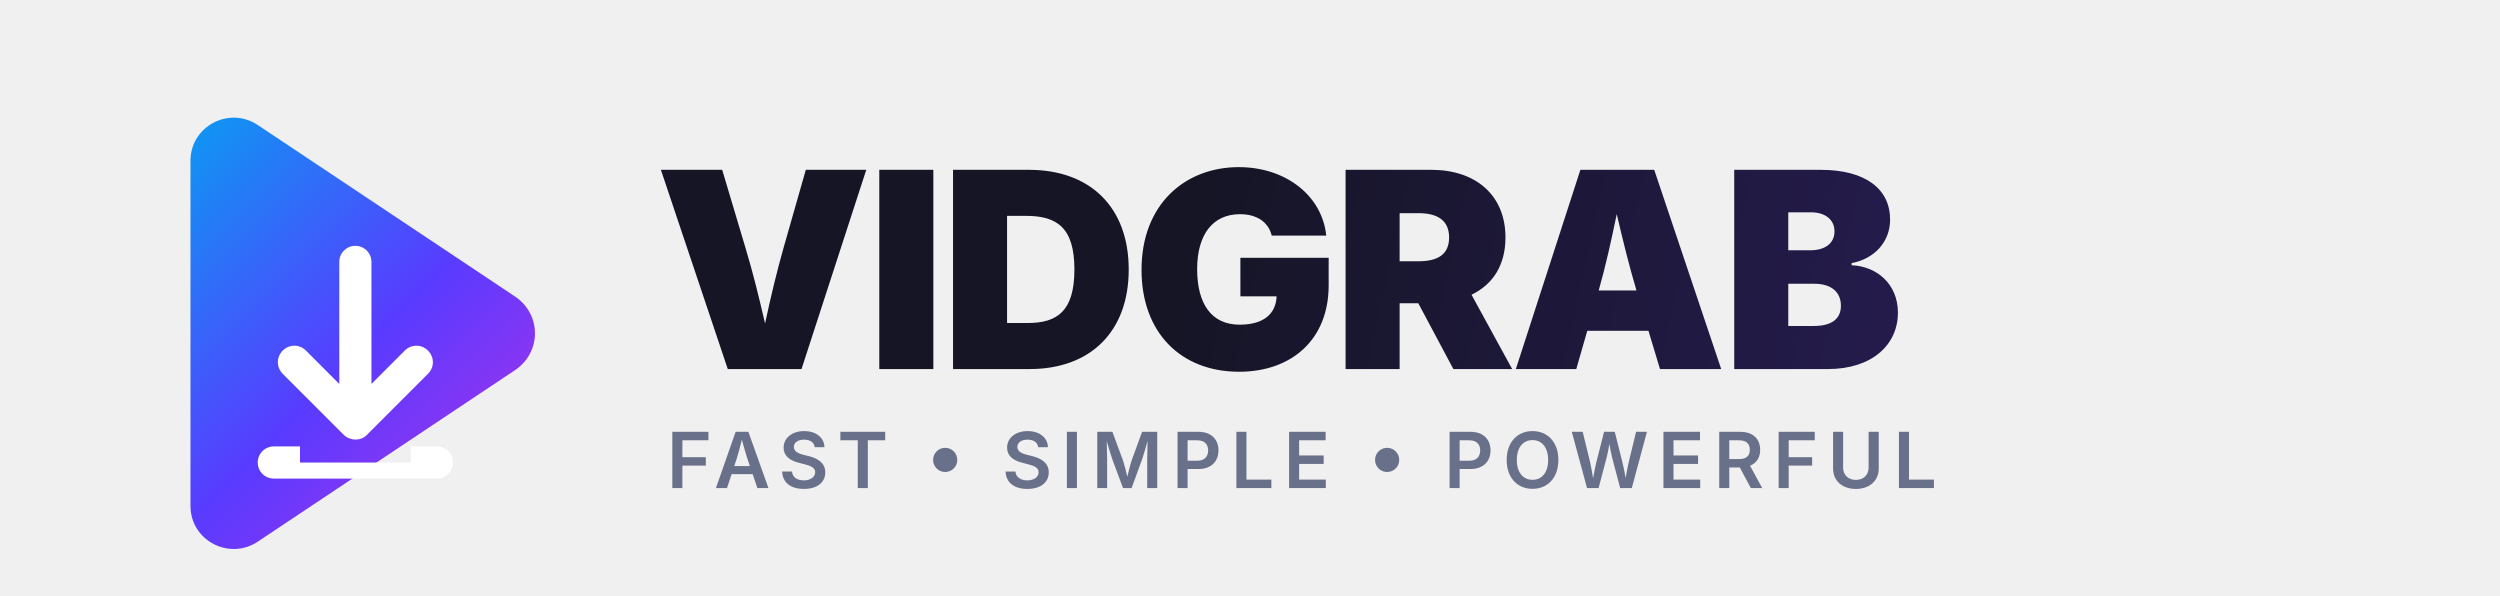
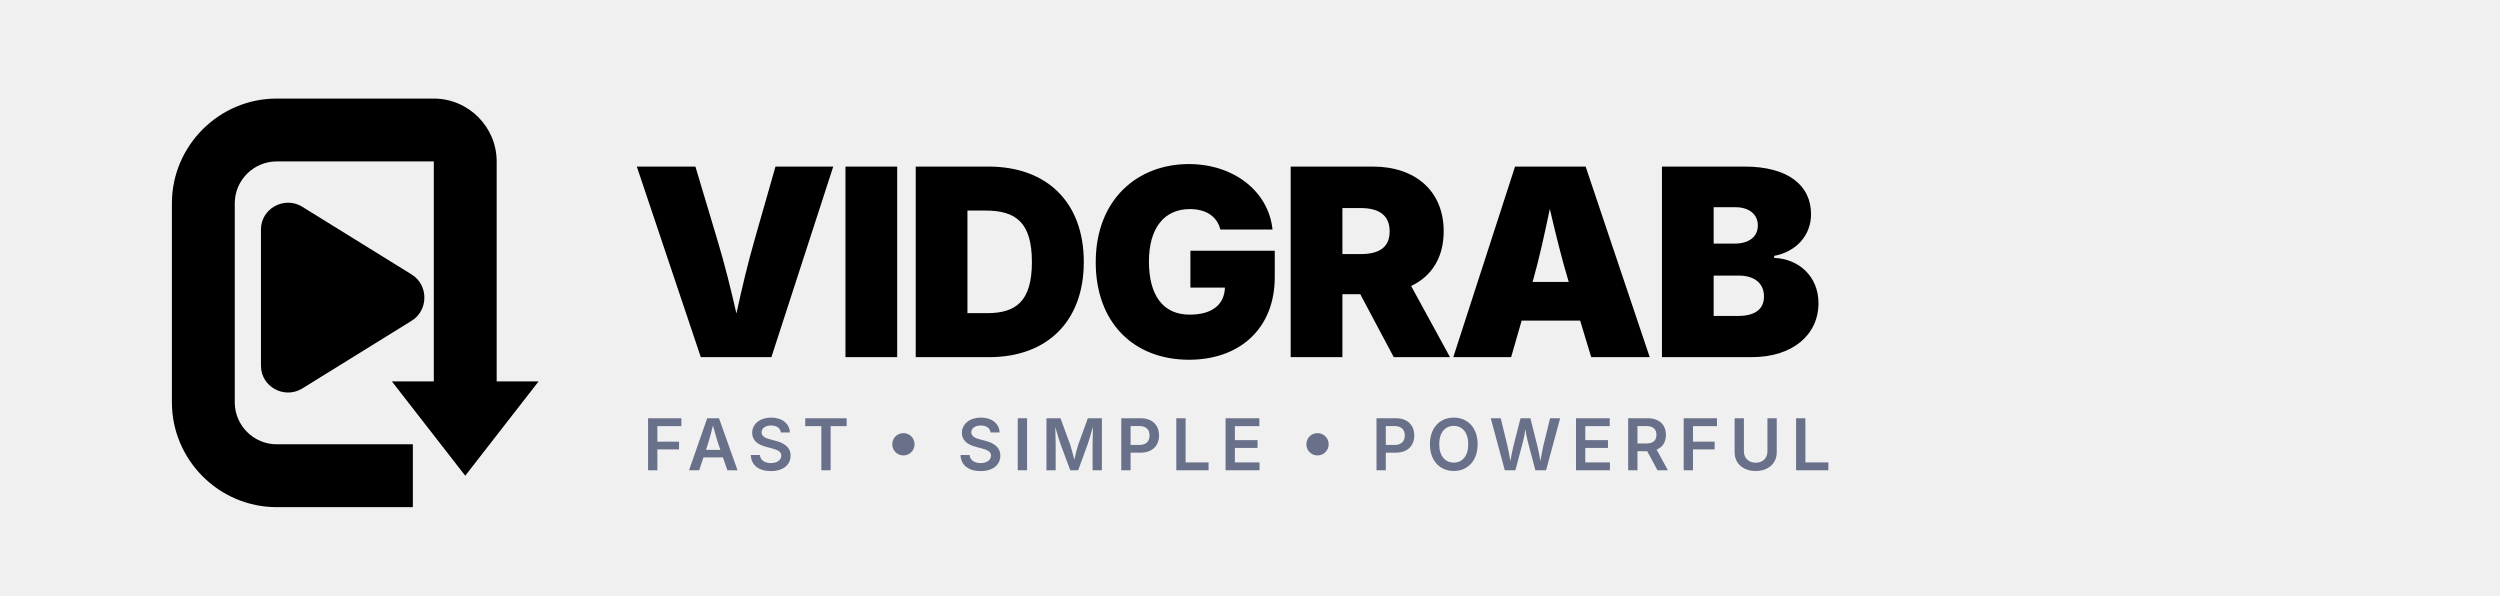
<svg xmlns="http://www.w3.org/2000/svg" viewBox="0 0 420 100" fill="none">
  <defs>
-     <linearGradient id="vg-logograd-light" x1="10" y1="10" x2="90" y2="90" gradientUnits="userSpaceOnUse">
-       <stop offset="0%" stop-color="#00A8F0" />
-       <stop offset="50%" stop-color="#593BFF" />
-       <stop offset="100%" stop-color="#D72BDF" />
+     <linearGradient id="vgs-grad-light" x1="10" y1="10" x2="90" y2="90" gradientUnits="userSpaceOnUse">
+       <stop offset="0%" stopColor="#00A8F0" />
+       <stop offset="50%" stopColor="#593BFF" />
+       <stop offset="100%" stopColor="#D72BDF" />
    </linearGradient>
-     <linearGradient id="vg-textgrad-light" x1="200" y1="30" x2="380" y2="70" gradientUnits="userSpaceOnUse">
-       <stop offset="0%" stop-color="#151525" />
-       <stop offset="65%" stop-color="#241B4B" />
-       <stop offset="100%" stop-color="#D72BDF" />
+     <linearGradient id="vgs-play-light" x1="35" y1="35" x2="65" y2="65" gradientUnits="userSpaceOnUse">
+       <stop offset="0%" stopColor="#00A8F0" />
+       <stop offset="50%" stopColor="#593BFF" />
+       <stop offset="100%" stopColor="#D72BDF" />
+     </linearGradient>
+     <linearGradient id="vg-textgrad-light" x1="110" y1="30" x2="360" y2="70" gradientUnits="userSpaceOnUse">
+       <stop offset="0%" stopColor="#151525" />
+       <stop offset="60%" stopColor="#251C4E" />
+       <stop offset="100%" stopColor="#D72BDF" />
    </linearGradient>
  </defs>
-   <g transform="translate(10, 10)">
-     <path d="M22 17C22 11.2 28.5 7.8 33.3 11L76.5 39.8C81 42.8 81 49.2 76.5 52.2L33.3 81C28.5 84.2 22 80.8 22 75V17Z" fill="url(#vg-logograd-light)" />
-     <path d="M47 34C47 32.5 48.2 31.3 49.7 31.3C51.2 31.3 52.4 32.5 52.4 34V54.5L58 48.9C59.1 47.8 60.8 47.8 61.9 48.9C63 50 63 51.7 61.9 52.8L51.6 63.1C50.6 64.1 48.9 64.1 47.8 63.1L37.5 52.8C36.4 51.7 36.4 50 37.5 48.9C38.6 47.8 40.3 47.8 41.4 48.9L47 54.5V34Z" fill="#FFFFFF" />
-     <path d="M36 65C34.5 65 33.3 66.2 33.3 67.7C33.3 69.2 34.5 70.4 36 70.4H63.4C64.9 70.4 66.1 69.2 66.1 67.7C66.1 66.2 64.9 65 63.4 65H59V67.7H40.4V65H36Z" fill="#FFFFFF" />
+   <g transform="translate(6, 6) scale(0.88)">
+     <path d="M26 32C26 21 35 12 46 12H76C82.6 12 88 17.4 88 24V66L96 66L82 84L68 66L76 66V24H46C41.6 24 38 27.6 38 32V70C38 74.4 41.6 78 46 78H72V90H46C35 90 26 81 26 70V32Z" fill="url(#vgs-grad-light)" />
+     <path d="M43 37C43 33 47.4 30.6 50.8 32.6L71.8 45.6C75 47.6 75 52.4 71.8 54.4L50.8 67.4C47.4 69.4 43 67 43 63V37Z" fill="url(#vgs-play-light)" />
  </g>
-   <text x="110" y="62" font-family="'Inter', -apple-system, sans-serif" font-weight="900" font-size="46" letter-spacing="-1" fill="url(#vg-textgrad-light)">VIDGRAB</text>
-   <text x="112" y="82" font-family="'Inter', -apple-system, sans-serif" font-weight="600" font-size="13" letter-spacing="1.5" fill="#69708A">FAST • SIMPLE • POWERFUL</text>
+   <text x="106" y="60" font-family="'Inter', -apple-system, sans-serif" font-weight="900" font-size="44" letter-spacing="-1" fill="url(#vg-textgrad-light)">VIDGRAB</text>
+   <text x="108" y="79" font-family="'Inter', -apple-system, sans-serif" font-weight="600" font-size="12" letter-spacing="1.5" fill="#69708A">FAST • SIMPLE • POWERFUL</text>
</svg>
